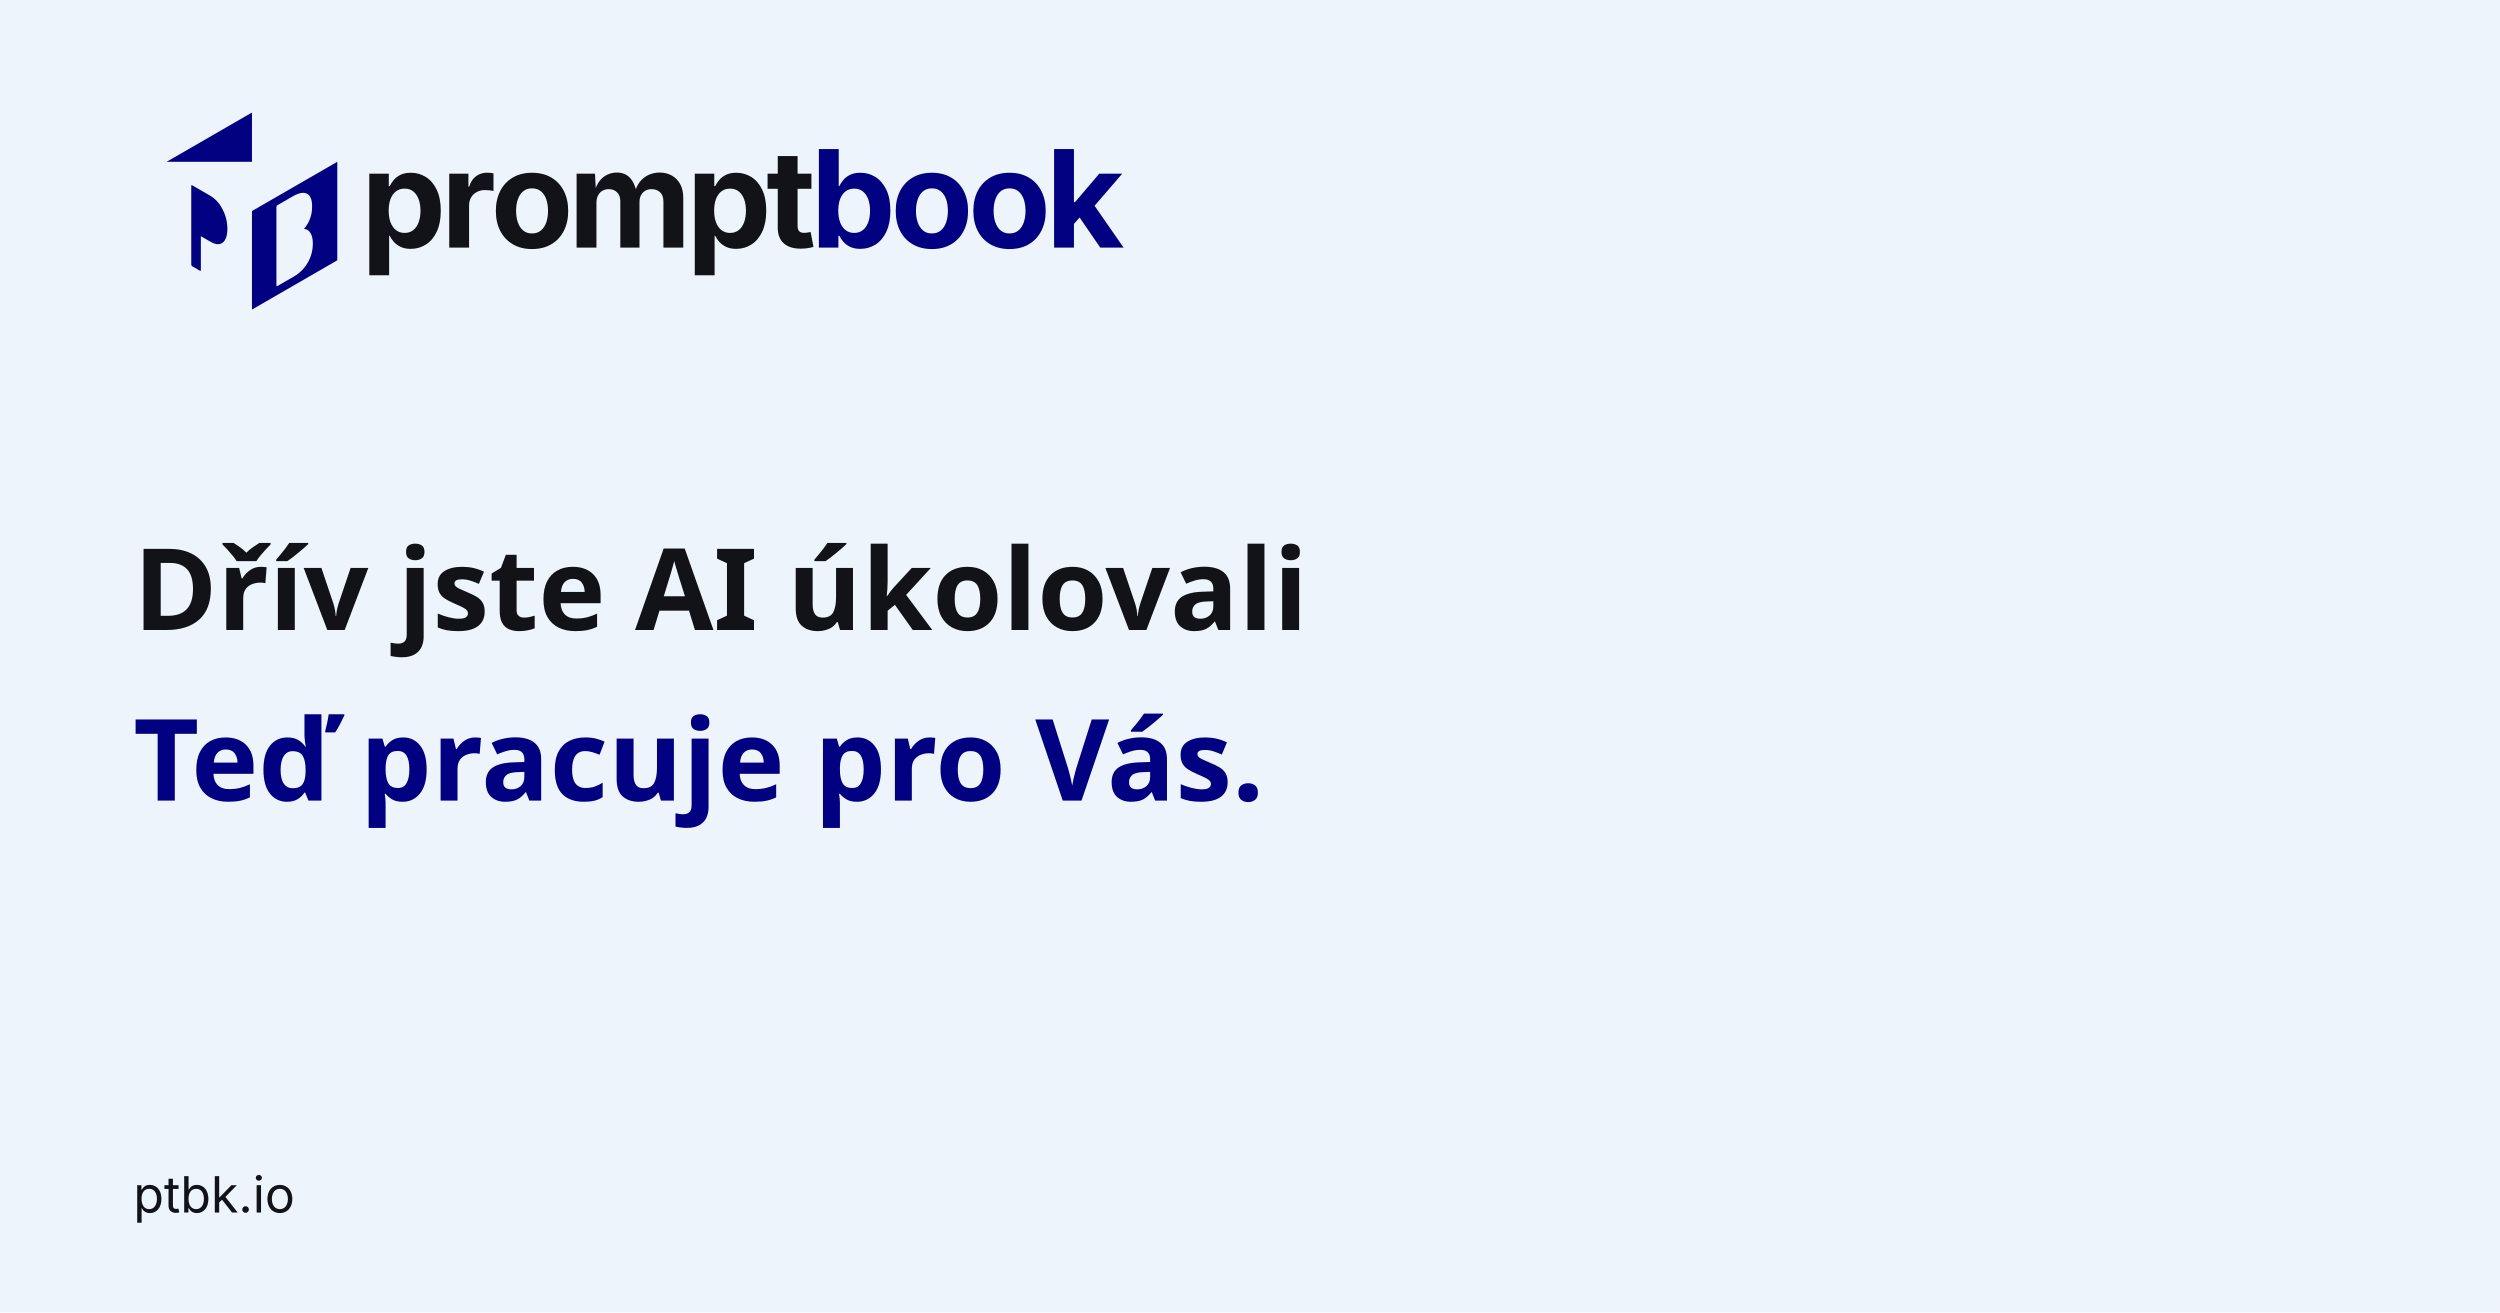
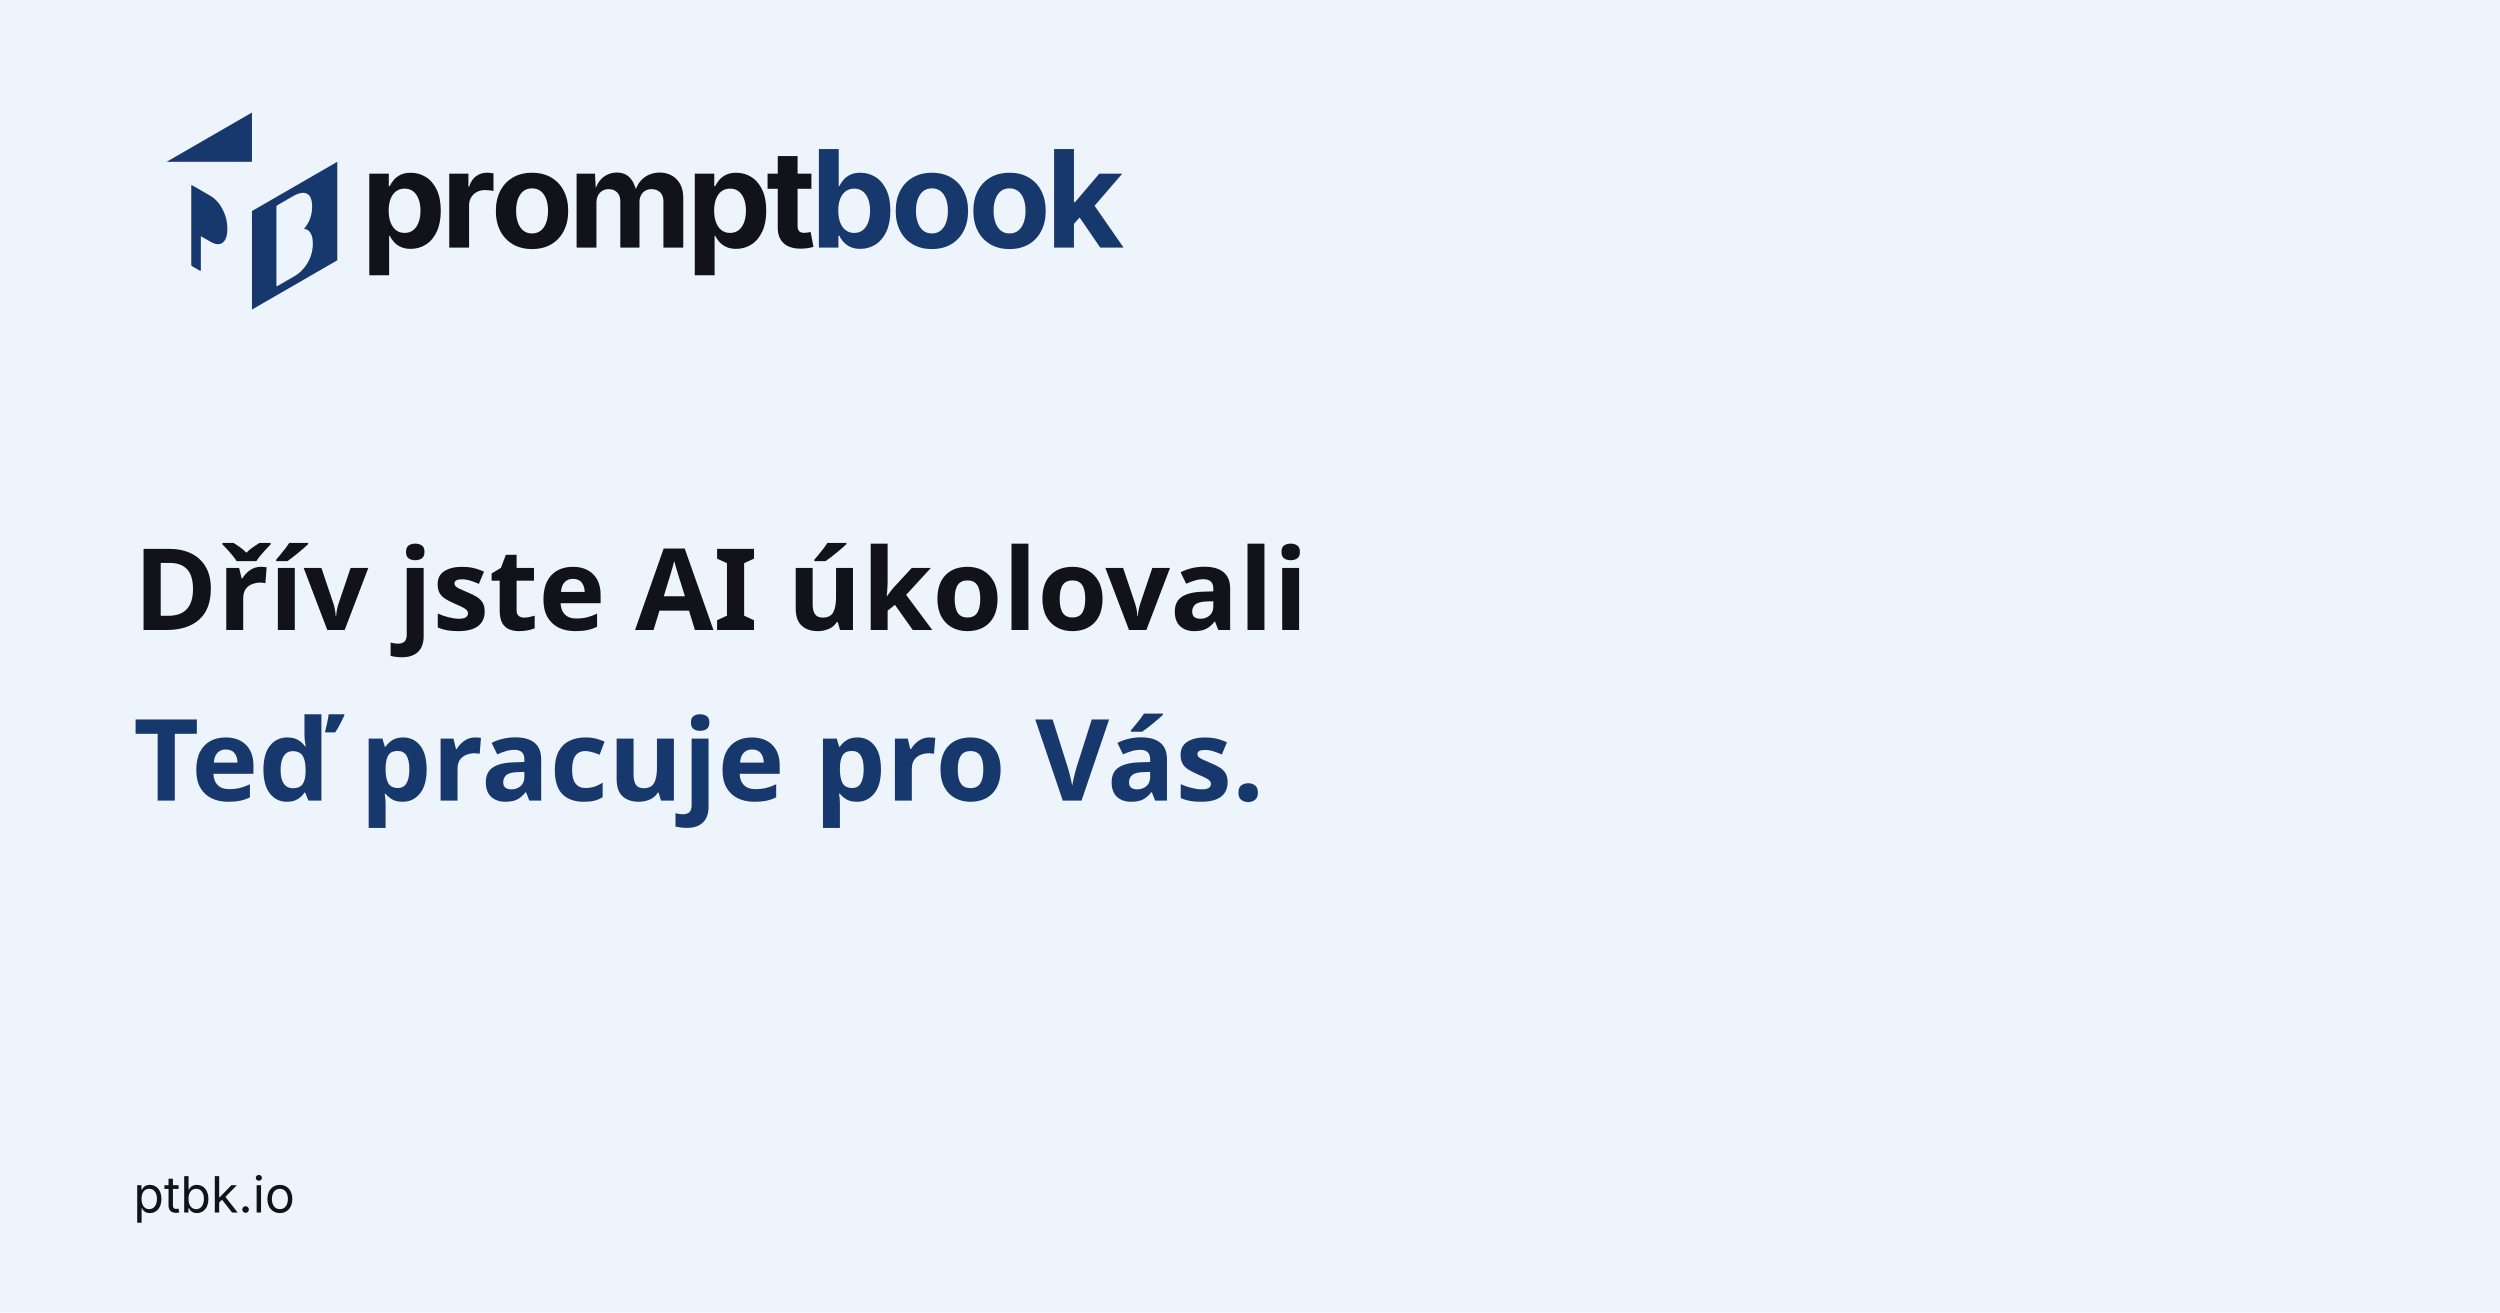
<svg xmlns="http://www.w3.org/2000/svg" width="1200" height="630" viewBox="0 0 1200 630" role="img">
  <rect width="1200" height="630" fill="#EEF4FB" />
  <g transform="translate(64 48) scale(.65)">
    <g transform="translate(10 4.395833) scale(1.212565)">
-       <path fill="#000080" transform="matrix(0.992349 0.572933 -0.992349 0.572933 -100.273 -96.45293)" d="M 170.435,57.258 V 4.896 l 26.181,26.181 v 0 z" />
-       <path fill="#000080" transform="matrix(0.992349 0.572933 0 1.145866 -157.0928 -136.5028)" d="m 197.138,68.251 c 3.15,0 5.687,1.146 7.61,3.437 1.964,2.25 2.946,5.217 2.946,8.899 0,3.601 -0.941,6.505 -2.823,8.715 -1.882,2.209 -4.357,3.314 -7.426,3.314 h -5.769 c -0.164,0 -0.245,0.082 -0.245,0.245 V 110.659 c 0,0.409 -0.205,0.614 -0.614,0.614 h -4.664 c -0.409,0 -0.614,-0.205 -0.614,-0.614 V 68.864 c 0,-0.409 0.205,-0.614 0.614,-0.614 z" />
-       <path fill="#000080" transform="matrix(0.9923484 -0.5729326 0 1.145865 -167.4698 124.8194)" d="m 233.255,63.55 v 52.362 h 52.362 V 63.55 Z m 15.625,4.7 h 9.39 c 3.723,0 6.629,0.982 8.715,2.946 2.128,1.923 3.191,4.746 3.191,8.469 0,4.419 -1.575,7.467 -4.726,9.145 -0.205,0.123 -0.225,0.225 -0.061,0.306 1.637,0.982 2.905,2.353 3.805,4.112 0.941,1.759 1.411,3.846 1.411,6.26 h 5.2e-4 c 0,3.723 -1.064,6.608 -3.192,8.654 -2.087,2.046 -4.848,3.069 -8.285,3.069 h -10.249 c -0.409,0 -0.613,-0.205 -0.613,-0.614 V 68.864 c 0,-0.409 0.204,-0.614 0.613,-0.614 z" />
+       <path fill="#17386C" transform="matrix(0.992349 0.572933 -0.992349 0.572933 -100.273 -96.45293)" d="M 170.435,57.258 V 4.896 l 26.181,26.181 v 0 z" />
+       <path fill="#17386C" transform="matrix(0.992349 0.572933 0 1.145866 -157.0928 -136.5028)" d="m 197.138,68.251 c 3.15,0 5.687,1.146 7.61,3.437 1.964,2.25 2.946,5.217 2.946,8.899 0,3.601 -0.941,6.505 -2.823,8.715 -1.882,2.209 -4.357,3.314 -7.426,3.314 h -5.769 c -0.164,0 -0.245,0.082 -0.245,0.245 V 110.659 c 0,0.409 -0.205,0.614 -0.614,0.614 h -4.664 c -0.409,0 -0.614,-0.205 -0.614,-0.614 V 68.864 c 0,-0.409 0.205,-0.614 0.614,-0.614 z" />
+       <path fill="#17386C" transform="matrix(0.9923484 -0.5729326 0 1.145865 -167.4698 124.8194)" d="m 233.255,63.55 v 52.362 h 52.362 V 63.55 Z m 15.625,4.7 h 9.39 c 3.723,0 6.629,0.982 8.715,2.946 2.128,1.923 3.191,4.746 3.191,8.469 0,4.419 -1.575,7.467 -4.726,9.145 -0.205,0.123 -0.225,0.225 -0.061,0.306 1.637,0.982 2.905,2.353 3.805,4.112 0.941,1.759 1.411,3.846 1.411,6.26 h 5.2e-4 c 0,3.723 -1.064,6.608 -3.192,8.654 -2.087,2.046 -4.848,3.069 -8.285,3.069 h -10.249 c -0.409,0 -0.613,-0.205 -0.613,-0.614 V 68.864 c 0,-0.409 0.204,-0.614 0.613,-0.614 z" />
    </g>
    <path fill="#111318" transform="translate(168 109) scale(0.04882812 -0.04882812)" d="M128 -418V1118H423V930H437Q458 974 496.5 1021.0Q535 1068 598.0 1100.0Q661 1132 756 1132Q880 1132 983.0 1068.0Q1086 1004 1147.5 876.0Q1209 748 1209 557Q1209 371 1149.0 242.5Q1089 114 986.0 47.5Q883 -19 754 -19Q663 -19 600.0 12.0Q537 43 497.5 88.5Q458 134 437 179H428V-418ZM662 222Q740 222 793.5 265.0Q847 308 874.5 384.0Q902 460 902 558Q902 656 874.5 731.0Q847 806 794.0 849.0Q741 892 662 892Q585 892 531.0 850.5Q477 809 449.0 734.5Q421 660 421 558Q421 457 449.5 381.5Q478 306 532.0 264.0Q586 222 662 222Z" />
    <path fill="#111318" transform="translate(227.0371 109) scale(0.04882812 -0.04882812)" d="M128 0V1118H418V923H430Q461 1027 533.5 1080.0Q606 1133 700 1133Q723 1133 749.5 1130.5Q776 1128 797 1123V855Q777 862 739.0 866.0Q701 870 667 870Q599 870 544.0 840.5Q489 811 458.5 758.5Q428 706 428 636V0Z" />
    <path fill="#111318" transform="translate(263.7598 109) scale(0.04882812 -0.04882812)" d="M628 -22Q460 -22 337.0 50.5Q214 123 147.5 252.5Q81 382 81 554Q81 728 147.5 857.5Q214 987 337.0 1059.5Q460 1132 628 1132Q797 1132 919.5 1059.5Q1042 987 1108.5 857.5Q1175 728 1175 554Q1175 382 1108.5 252.5Q1042 123 919.5 50.5Q797 -22 628 -22ZM628 214Q708 214 762.0 258.5Q816 303 843.0 380.5Q870 458 870 555Q870 654 843.0 731.0Q816 808 762.0 852.0Q708 896 628 896Q548 896 494.5 852.0Q441 808 414.0 731.0Q387 654 387 555Q387 458 414.0 380.5Q441 303 494.5 258.5Q548 214 628 214Z" />
    <path fill="#111318" transform="translate(321.0879 109) scale(0.04882812 -0.04882812)" d="M128 0V1118H406L421 840H399Q425 943 475.5 1008.0Q526 1073 594.0 1104.0Q662 1135 737 1135Q858 1135 932.0 1058.5Q1006 982 1041 822H1006Q1031 929 1087.5 998.5Q1144 1068 1221.5 1101.5Q1299 1135 1384 1135Q1487 1135 1567.5 1090.0Q1648 1045 1694.5 960.5Q1741 876 1741 754V0H1441V697Q1441 792 1389.5 838.0Q1338 884 1263 884Q1207 884 1165.5 859.5Q1124 835 1101.5 791.0Q1079 747 1079 688V0H789V705Q789 787 740.5 835.5Q692 884 615 884Q562 884 519.5 860.0Q477 836 452.5 789.5Q428 743 428 676V0Z" />
    <path fill="#111318" transform="translate(408.3477 109) scale(0.04882812 -0.04882812)" d="M128 -418V1118H423V930H437Q458 974 496.5 1021.0Q535 1068 598.0 1100.0Q661 1132 756 1132Q880 1132 983.0 1068.0Q1086 1004 1147.5 876.0Q1209 748 1209 557Q1209 371 1149.0 242.5Q1089 114 986.0 47.5Q883 -19 754 -19Q663 -19 600.0 12.0Q537 43 497.5 88.5Q458 134 437 179H428V-418ZM662 222Q740 222 793.5 265.0Q847 308 874.5 384.0Q902 460 902 558Q902 656 874.5 731.0Q847 806 794.0 849.0Q741 892 662 892Q585 892 531.0 850.5Q477 809 449.0 734.5Q421 660 421 558Q421 457 449.5 381.5Q478 306 532.0 264.0Q586 222 662 222Z" />
    <path fill="#111318" transform="translate(467.3848 109) scale(0.04882812 -0.04882812)" d="M683 1118V889H20V1118ZM174 1384H474V327Q474 274 497.5 248.5Q521 223 576 223Q593 223 624.0 227.5Q655 232 671 236L714 11Q664 -4 614.5 -10.0Q565 -16 520 -16Q352 -16 263.0 66.0Q174 148 174 301Z" />
-     <path fill="#000080" transform="translate(500.0059 109) scale(0.04882812 -0.04882812)" d="M754 -19Q663 -19 600.0 12.0Q537 43 497.5 88.5Q458 134 437 179H423V0H128V1490H428V930H437Q458 974 496.5 1021.0Q535 1068 598.0 1100.0Q661 1132 756 1132Q880 1132 983.0 1068.0Q1086 1004 1147.5 876.0Q1209 748 1209 557Q1209 371 1149.0 242.5Q1089 114 986.0 47.5Q883 -19 754 -19ZM662 222Q740 222 793.5 265.0Q847 308 874.5 384.0Q902 460 902 558Q902 656 874.5 731.0Q847 806 794.0 849.0Q741 892 662 892Q585 892 531.0 850.5Q477 809 449.0 734.5Q421 660 421 558Q421 457 449.5 381.5Q478 306 532.0 264.0Q586 222 662 222Z" />
-     <path fill="#000080" transform="translate(559.043 109) scale(0.04882812 -0.04882812)" d="M628 -22Q460 -22 337.0 50.5Q214 123 147.5 252.5Q81 382 81 554Q81 728 147.5 857.5Q214 987 337.0 1059.5Q460 1132 628 1132Q797 1132 919.5 1059.5Q1042 987 1108.5 857.5Q1175 728 1175 554Q1175 382 1108.5 252.5Q1042 123 919.5 50.5Q797 -22 628 -22ZM628 214Q708 214 762.0 258.5Q816 303 843.0 380.5Q870 458 870 555Q870 654 843.0 731.0Q816 808 762.0 852.0Q708 896 628 896Q548 896 494.5 852.0Q441 808 414.0 731.0Q387 654 387 555Q387 458 414.0 380.5Q441 303 494.5 258.5Q548 214 628 214Z" />
-     <path fill="#000080" transform="translate(616.3711 109) scale(0.04882812 -0.04882812)" d="M628 -22Q460 -22 337.0 50.5Q214 123 147.5 252.5Q81 382 81 554Q81 728 147.5 857.5Q214 987 337.0 1059.5Q460 1132 628 1132Q797 1132 919.5 1059.5Q1042 987 1108.5 857.5Q1175 728 1175 554Q1175 382 1108.5 252.5Q1042 123 919.5 50.5Q797 -22 628 -22ZM628 214Q708 214 762.0 258.5Q816 303 843.0 380.5Q870 458 870 555Q870 654 843.0 731.0Q816 808 762.0 852.0Q708 896 628 896Q548 896 494.5 852.0Q441 808 414.0 731.0Q387 654 387 555Q387 458 414.0 380.5Q441 303 494.5 258.5Q548 214 628 214Z" />
-     <path fill="#000080" transform="translate(673.6992 109) scale(0.04882812 -0.04882812)" d="M400 327V688H445L811 1118H1158L675 557H604ZM128 0V1490H428V0ZM826 0 490 490 691 703 1179 0Z" />
+     <path fill="#17386C" transform="translate(500.0059 109) scale(0.04882812 -0.04882812)" d="M754 -19Q663 -19 600.0 12.0Q537 43 497.5 88.5Q458 134 437 179H423V0H128V1490H428V930H437Q458 974 496.5 1021.0Q535 1068 598.0 1100.0Q661 1132 756 1132Q880 1132 983.0 1068.0Q1086 1004 1147.5 876.0Q1209 748 1209 557Q1209 371 1149.0 242.5Q1089 114 986.0 47.5Q883 -19 754 -19ZM662 222Q740 222 793.5 265.0Q847 308 874.5 384.0Q902 460 902 558Q902 656 874.5 731.0Q847 806 794.0 849.0Q741 892 662 892Q585 892 531.0 850.5Q477 809 449.0 734.5Q421 660 421 558Q421 457 449.5 381.5Q478 306 532.0 264.0Q586 222 662 222Z" />
+     <path fill="#17386C" transform="translate(559.043 109) scale(0.04882812 -0.04882812)" d="M628 -22Q460 -22 337.0 50.5Q214 123 147.5 252.5Q81 382 81 554Q81 728 147.5 857.5Q214 987 337.0 1059.5Q460 1132 628 1132Q797 1132 919.5 1059.5Q1042 987 1108.5 857.5Q1175 728 1175 554Q1175 382 1108.5 252.5Q1042 123 919.5 50.5Q797 -22 628 -22ZM628 214Q708 214 762.0 258.5Q816 303 843.0 380.5Q870 458 870 555Q870 654 843.0 731.0Q816 808 762.0 852.0Q708 896 628 896Q548 896 494.5 852.0Q441 808 414.0 731.0Q387 654 387 555Q387 458 414.0 380.5Q441 303 494.5 258.5Q548 214 628 214Z" />
+     <path fill="#17386C" transform="translate(616.3711 109) scale(0.04882812 -0.04882812)" d="M628 -22Q460 -22 337.0 50.5Q214 123 147.5 252.5Q81 382 81 554Q81 728 147.5 857.5Q214 987 337.0 1059.5Q460 1132 628 1132Q797 1132 919.5 1059.5Q1042 987 1108.5 857.5Q1175 728 1175 554Q1175 382 1108.5 252.5Q1042 123 919.5 50.5Q797 -22 628 -22ZM628 214Q708 214 762.0 258.5Q816 303 843.0 380.5Q870 458 870 555Q870 654 843.0 731.0Q816 808 762.0 852.0Q708 896 628 896Q548 896 494.5 852.0Q441 808 414.0 731.0Q387 654 387 555Q387 458 414.0 380.5Q441 303 494.5 258.5Q548 214 628 214Z" />
+     <path fill="#17386C" transform="translate(673.6992 109) scale(0.04882812 -0.04882812)" d="M400 327V688H445L811 1118H1158L675 557H604ZM128 0V1490H428V0ZM826 0 490 490 691 703 1179 0Z" />
  </g>
  <g font-family="Outfit, sans-serif" font-size="54.545" font-weight="600" fill="#111318">
    <text x="64" y="302.4">Dřív jste AI úkolovali</text>
-     <text x="64" y="384.3" fill="#000080">Teď pracuje pro Vás.</text>
+     <text x="64" y="384.3" fill="#17386C">Teď pracuje pro Vás.</text>
  </g>
  <text x="64" y="582" font-family="Inter, sans-serif" font-size="24" fill="#111318">ptbk.io</text>
</svg>
